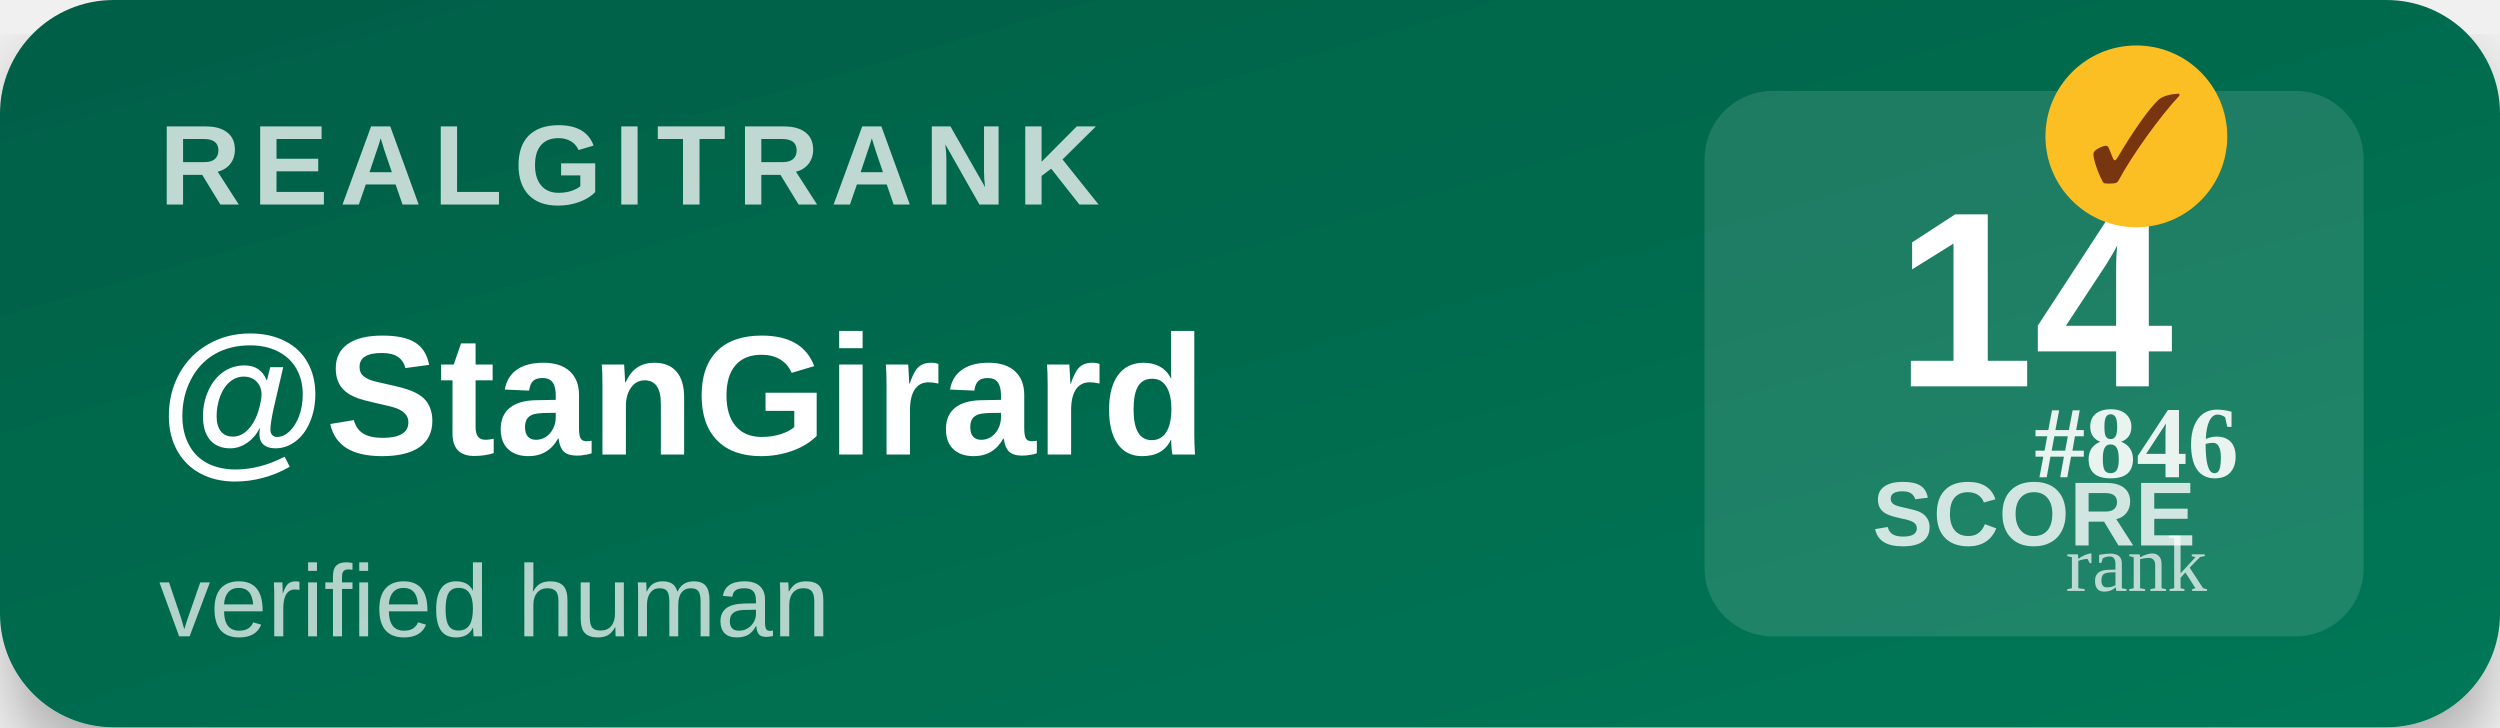
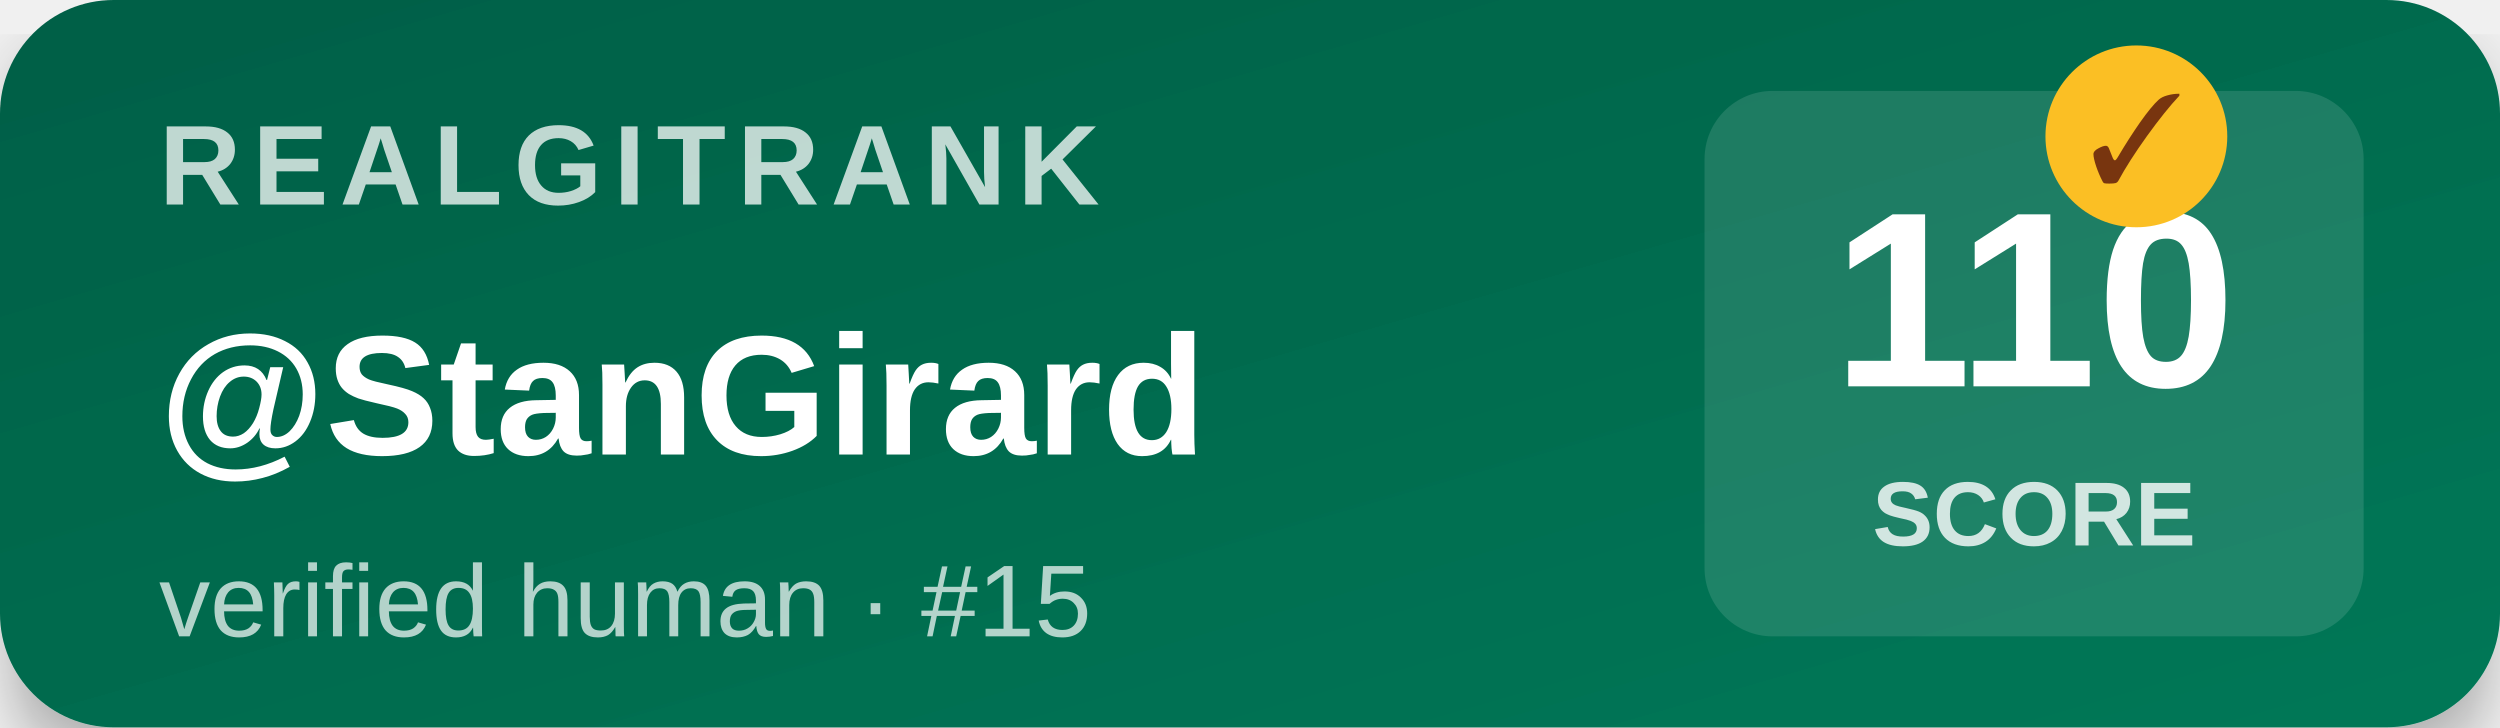
<svg xmlns="http://www.w3.org/2000/svg" width="220" height="64" viewBox="0 0 220 64">
  <defs>
    <linearGradient id="bg" x1="0" y1="0" x2="1" y2="1">
      <stop offset="0%" stop-color="#065f46" />
      <stop offset="100%" stop-color="#047857" />
    </linearGradient>
    <filter id="shadow">
      <feDropShadow dx="0" dy="3" stdDeviation="3" flood-opacity="0.3" />
    </filter>
  </defs>
  <rect width="220" height="64" rx="10" fill="url(#bg)" filter="url(#shadow)" />
  <text x="14" y="18" font-family="Segoe UI,Arial,sans-serif" font-size="10" font-weight="700" fill="#ffffff" opacity="0.75" letter-spacing="1">REALGITRANK</text>
  <text x="14" y="40" font-family="Segoe UI,Arial,sans-serif" font-size="15" font-weight="800" fill="#ffffff">@StanGirard</text>
-   <text x="14" y="56" font-family="Segoe UI,Arial,sans-serif" font-size="9" fill="#ffffff" opacity="0.7">verified human</text>
+   <text x="14" y="56" font-family="Segoe UI,Arial,sans-serif" font-size="9" fill="#ffffff" opacity="0.7">verified human · #15</text>
  <rect x="150" y="8" width="58" height="48" rx="6" fill="#ffffff" opacity="0.12" />
-   <text x="179" y="34" text-anchor="middle" font-family="Segoe UI,Arial,sans-serif" font-size="22" font-weight="900" fill="#ffffff">14</text>
+   <text x="179" y="34" text-anchor="middle" font-family="Segoe UI,Arial,sans-serif" font-size="22" font-weight="900" fill="#ffffff">110</text>
  <text x="179" y="48" text-anchor="middle" font-family="Segoe UI,Arial,sans-serif" font-size="8" font-weight="600" fill="#ffffff" opacity="0.8">SCORE</text>
  <g transform="translate(188,12)">
    <circle r="8" fill="#fbbf24" />
    <text y="4" text-anchor="middle" font-size="11" font-weight="900" fill="#78350f">✓</text>
  </g>
-   <text x="188" y="42" text-anchor="middle" font-size="9" font-weight="700" fill="#ffffff" opacity="0.9">#846</text>
-   <text x="188" y="52" text-anchor="middle" font-size="7" fill="#ffffff" opacity="0.7">rank</text>
</svg>
